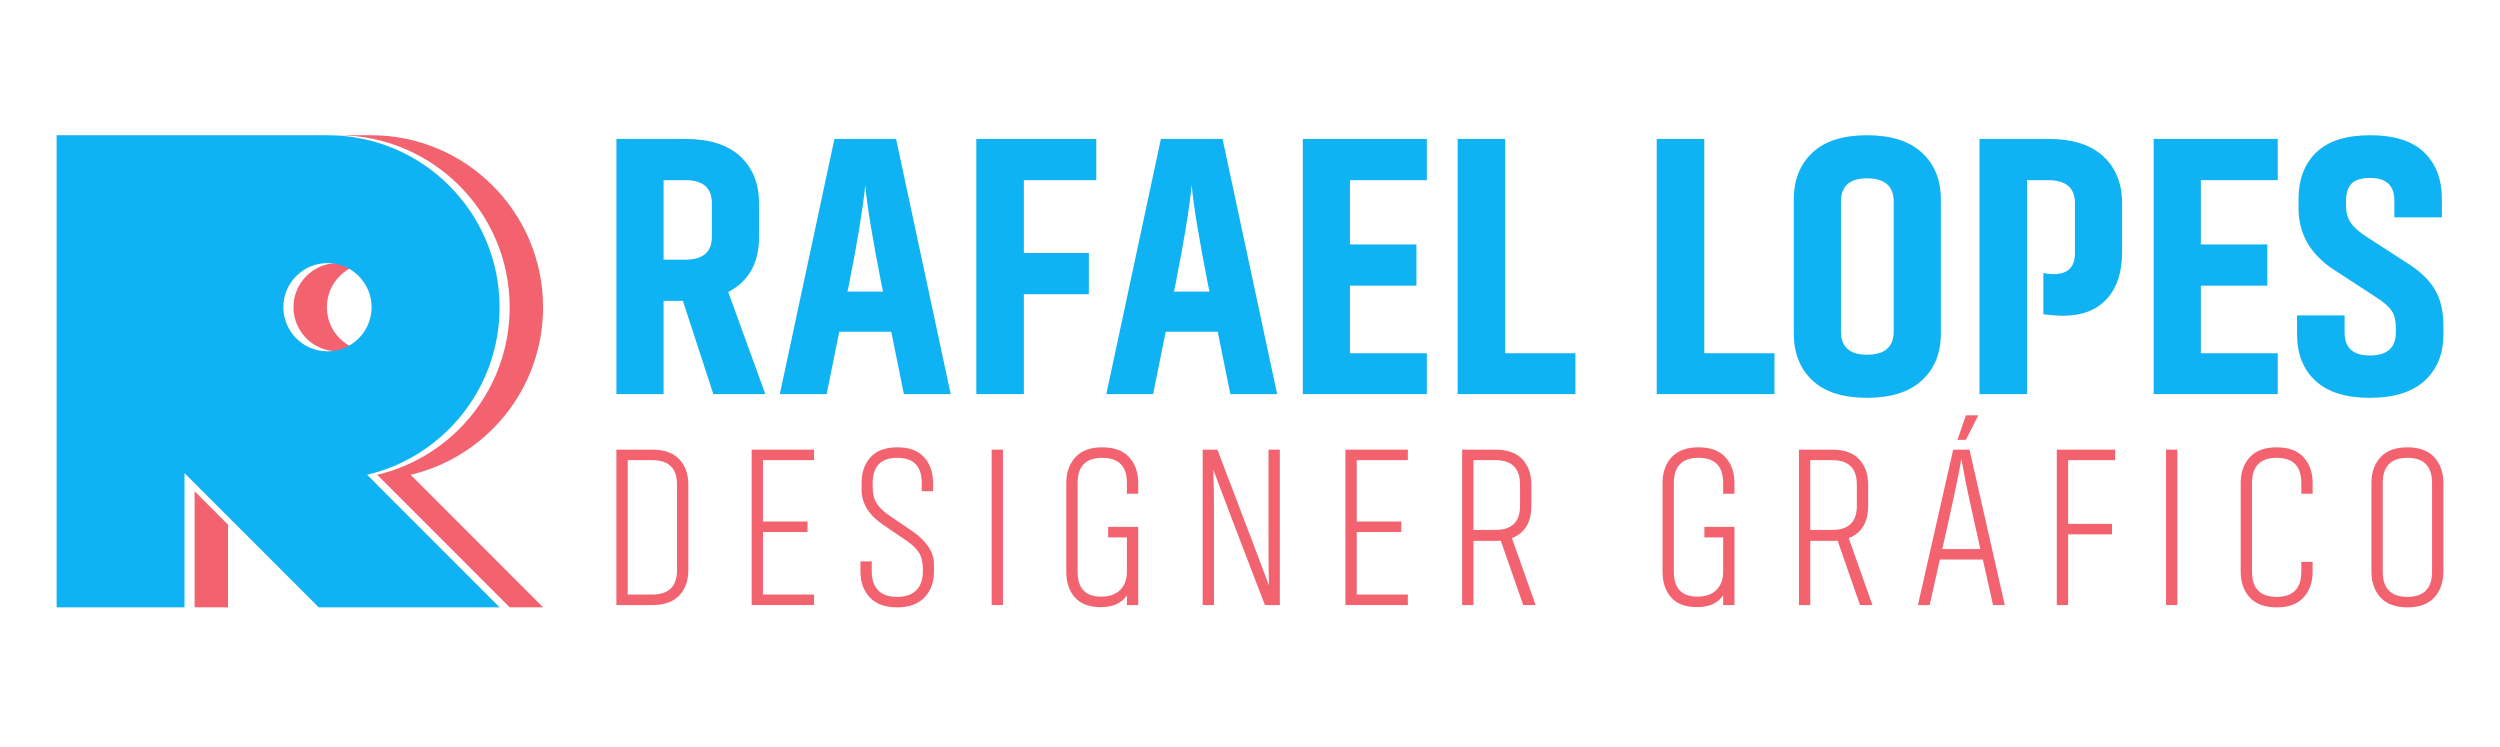
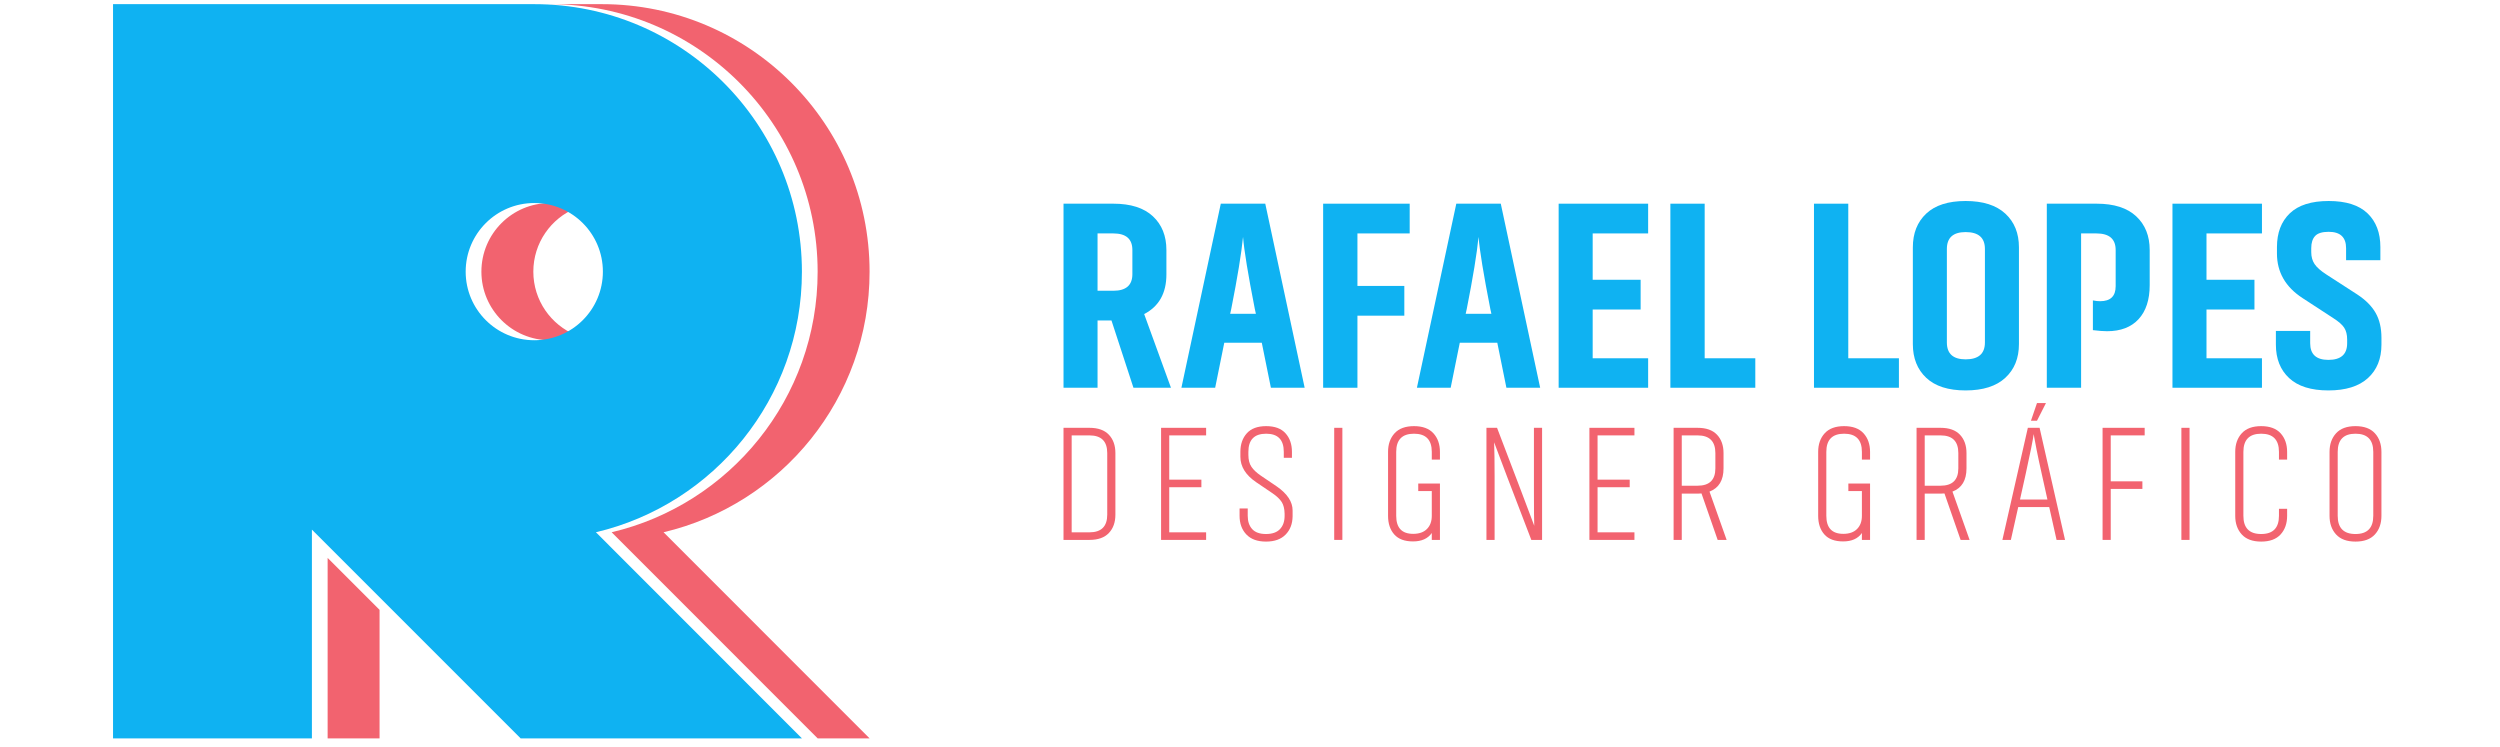
- <svg xmlns="http://www.w3.org/2000/svg" width="100%" height="100%" viewBox="0 0 221 66" version="1.1" xml:space="preserve" style="fill-rule:evenodd;clip-rule:evenodd;stroke-linejoin:round;stroke-miterlimit:2;" id="svg68">
-   <defs id="defs72" />
-   <g id="g66">
-     <g transform="matrix(2.73607,0,0,2.73607,-751.096,-1958.91)" id="g24">
-       <path d="m 295.956,721.779 h 0.708 c 0.568,0 0.852,0.248 0.852,0.744 v 1.08 c 0,0.496 -0.284,0.744 -0.852,0.744 h -0.708 z m 1.608,6.912 h 1.68 l -1.2,-3.3 c 0.664,-0.344 0.996,-0.936 0.996,-1.776 v -1.092 c 0,-0.632 -0.202,-1.136 -0.606,-1.512 -0.404,-0.376 -0.994,-0.564 -1.77,-0.564 h -2.232 v 8.244 h 1.524 v -3.012 h 0.624 z" style="fill:#0fb2f2;fill-rule:nonzero" id="path2" />
-       <path d="m 301.896,725.379 0.048,-0.216 c 0.28,-1.416 0.456,-2.492 0.528,-3.228 0.048,0.6 0.224,1.676 0.528,3.228 l 0.048,0.216 z m 1.824,3.312 h 1.512 l -1.764,-8.244 h -1.992 l -1.764,8.244 h 1.512 l 0.408,-2.016 h 1.68 z" style="fill:#0fb2f2;fill-rule:nonzero" id="path4" />
-       <path d="m 307.596,728.691 v -3.228 h 2.1 v -1.332 h -2.1 v -2.352 h 2.34 v -1.332 h -3.876 v 8.244 z" style="fill:#0fb2f2;fill-rule:nonzero" id="path6" />
-       <path d="m 312.444,725.379 0.048,-0.216 c 0.28,-1.416 0.456,-2.492 0.528,-3.228 0.048,0.6 0.224,1.676 0.528,3.228 l 0.048,0.216 z m 1.824,3.312 h 1.512 l -1.764,-8.244 h -1.992 l -1.764,8.244 h 1.512 l 0.408,-2.016 h 1.68 z" style="fill:#0fb2f2;fill-rule:nonzero" id="path8" />
-       <path d="m 320.616,727.371 h -2.484 v -2.184 h 2.148 v -1.332 h -2.148 v -2.076 h 2.484 v -1.332 h -4.008 v 8.244 h 4.008 z" style="fill:#0fb2f2;fill-rule:nonzero" id="path10" />
-       <path d="m 325.416,727.371 h -2.268 v -6.924 h -1.536 v 8.244 h 3.804 z" style="fill:#0fb2f2;fill-rule:nonzero" id="path12" />
-       <path d="m 331.848,727.371 h -2.268 v -6.924 h -1.536 v 8.244 h 3.804 z" style="fill:#0fb2f2;fill-rule:nonzero" id="path14" />
-       <path d="m 337.224,722.403 c 0,-0.632 -0.204,-1.136 -0.612,-1.512 -0.408,-0.376 -1,-0.564 -1.776,-0.564 -0.776,0 -1.364,0.188 -1.764,0.564 -0.4,0.376 -0.6,0.88 -0.6,1.512 v 4.332 c 0,0.632 0.2,1.136 0.6,1.512 0.4,0.376 0.988,0.564 1.764,0.564 0.776,0 1.368,-0.188 1.776,-0.564 0.408,-0.376 0.612,-0.88 0.612,-1.512 z m -1.524,4.26 c 0,0.504 -0.288,0.756 -0.864,0.756 -0.56,0 -0.84,-0.252 -0.84,-0.756 v -4.188 c 0,-0.504 0.28,-0.756 0.84,-0.756 0.576,0 0.864,0.252 0.864,0.756 z" style="fill:#0fb2f2;fill-rule:nonzero" id="path16" />
-       <path d="m 340.536,726.111 c 0.256,0.032 0.468,0.048 0.636,0.048 0.608,0 1.078,-0.18 1.41,-0.54 0.332,-0.36 0.498,-0.868 0.498,-1.524 v -1.572 c 0,-0.632 -0.202,-1.136 -0.606,-1.512 -0.404,-0.376 -0.994,-0.564 -1.77,-0.564 h -2.232 v 8.244 h 1.536 v -6.912 h 0.684 c 0.576,0 0.864,0.248 0.864,0.744 v 1.62 c 0,0.448 -0.232,0.672 -0.696,0.672 -0.104,0 -0.212,-0.012 -0.324,-0.036 z" style="fill:#0fb2f2;fill-rule:nonzero" id="path18" />
-       <path d="m 348.108,727.371 h -2.484 v -2.184 h 2.148 v -1.332 h -2.148 v -2.076 h 2.484 v -1.332 H 344.1 v 8.244 h 4.008 z" style="fill:#0fb2f2;fill-rule:nonzero" id="path20" />
-       <path d="m 351.3,725.571 c 0.24,0.152 0.404,0.296 0.492,0.432 0.088,0.136 0.132,0.312 0.132,0.528 v 0.168 c 0,0.496 -0.28,0.744 -0.84,0.744 -0.544,0 -0.816,-0.248 -0.816,-0.744 v -0.552 h -1.536 v 0.612 c 0,0.632 0.198,1.132 0.594,1.5 0.396,0.368 0.982,0.552 1.758,0.552 0.776,0 1.366,-0.184 1.77,-0.552 0.404,-0.368 0.606,-0.868 0.606,-1.5 v -0.3 c 0,-0.44 -0.086,-0.812 -0.258,-1.116 -0.172,-0.304 -0.446,-0.58 -0.822,-0.828 l -1.392,-0.9 c -0.248,-0.16 -0.422,-0.314 -0.522,-0.462 -0.1,-0.148 -0.15,-0.326 -0.15,-0.534 v -0.18 c 0,-0.24 0.058,-0.422 0.174,-0.546 0.116,-0.124 0.318,-0.186 0.606,-0.186 0.52,0 0.78,0.244 0.78,0.732 v 0.54 h 1.536 v -0.588 c 0,-0.64 -0.192,-1.144 -0.576,-1.512 -0.384,-0.368 -0.964,-0.552 -1.74,-0.552 -0.776,0 -1.356,0.184 -1.74,0.552 -0.384,0.368 -0.576,0.872 -0.576,1.512 v 0.288 c 0,0.832 0.38,1.496 1.14,1.992 z" style="fill:#0fb2f2;fill-rule:nonzero" id="path22" />
+ <svg xmlns="http://www.w3.org/2000/svg" width="100%" height="100%" viewBox="0 0 221 66" version="1.1" xml:space="preserve" style="fill-rule:evenodd;clip-rule:evenodd;stroke-linejoin:round;stroke-miterlimit:2;">
+   <g transform="matrix(1.55523,0,0,1.55523,2.20753,-18.2228)">
+     <g transform="matrix(0.0893894,0,0,0.0893894,-62.0039,-7.80051)">
+       <path d="M1060.53,220.986C1154.51,220.986 1230.7,297.165 1230.7,391.143C1230.7,471.652 1174.78,539.087 1099.7,556.787L1230.71,687.859L1197.69,687.859L1066.69,556.787C1141.77,539.087 1197.67,471.652 1197.67,391.143C1197.67,297.165 1121.5,220.986 1027.49,220.986L1060.53,220.986ZM919.115,606.126L919.115,687.859L886.092,687.859L886.092,573.099L919.115,606.126ZM1044.01,431.461C1038.91,433.545 1033.34,434.694 1027.49,434.694C1003.4,434.694 983.867,415.164 983.867,391.082C983.867,366.962 1003.4,347.444 1027.49,347.444C1033.34,347.444 1038.91,348.592 1044.01,350.676C1028.1,357.181 1016.89,372.811 1016.89,391.082C1016.89,409.324 1028.1,424.954 1044.01,431.461Z" style="fill:rgb(242,99,111);fill-rule:nonzero;" />
    </g>
-     <g transform="matrix(1.6663,0,0,1.71872,-436.583,-1198.93)" id="g56">
-       <path d="m 294.708,720.699 v 7.992 h 1.908 c 0.632,0 1.108,-0.164 1.428,-0.492 0.32,-0.328 0.48,-0.764 0.48,-1.308 v -4.392 c 0,-0.544 -0.16,-0.98 -0.48,-1.308 -0.32,-0.328 -0.796,-0.492 -1.428,-0.492 z m 0.6,7.452 v -6.912 h 1.308 c 0.872,0 1.308,0.42 1.308,1.26 v 4.392 c 0,0.84 -0.436,1.26 -1.308,1.26 z" style="fill:#f2636f;fill-rule:nonzero" id="path26" />
-       <path d="m 305.196,728.151 h -2.712 v -3.216 h 2.364 v -0.54 h -2.364 v -3.156 h 2.712 v -0.54 h -3.312 v 7.992 h 3.312 z" style="fill:#f2636f;fill-rule:nonzero" id="path28" />
-       <path d="m 310.08,725.367 c 0.312,0.208 0.536,0.414 0.672,0.618 0.136,0.204 0.208,0.482 0.216,0.834 v 0.156 c 0,0.4 -0.114,0.716 -0.342,0.948 -0.228,0.232 -0.57,0.348 -1.026,0.348 -0.456,0 -0.794,-0.116 -1.014,-0.348 -0.22,-0.232 -0.33,-0.548 -0.33,-0.948 v -0.528 h -0.6 v 0.528 c 0,0.544 0.166,0.986 0.498,1.326 0.332,0.34 0.814,0.51 1.446,0.51 0.624,0 1.104,-0.166 1.44,-0.498 0.336,-0.332 0.508,-0.766 0.516,-1.302 v -0.42 c 0,-0.616 -0.384,-1.184 -1.152,-1.704 l -1.188,-0.78 c -0.304,-0.2 -0.532,-0.408 -0.684,-0.624 -0.152,-0.216 -0.228,-0.5 -0.228,-0.852 v -0.216 c 0,-0.864 0.436,-1.296 1.308,-1.296 0.864,0 1.296,0.432 1.296,1.296 v 0.42 h 0.6 v -0.42 c 0,-0.544 -0.158,-0.986 -0.474,-1.326 -0.316,-0.34 -0.79,-0.51 -1.422,-0.51 -0.632,0 -1.106,0.17 -1.422,0.51 -0.316,0.34 -0.474,0.782 -0.474,1.326 v 0.348 c 0,0.704 0.392,1.312 1.176,1.824 z" style="fill:#f2636f;fill-rule:nonzero" id="path30" />
-       <rect x="314.616" y="720.699" width="0.6" height="7.992" style="fill:#f2636f;fill-rule:nonzero" id="rect32" />
-       <path d="m 318.576,726.975 c 0,0.552 0.152,0.994 0.456,1.326 0.304,0.332 0.764,0.498 1.38,0.498 0.632,0 1.092,-0.2 1.38,-0.6 v 0.492 h 0.6 v -4.02 h -1.596 v 0.54 h 0.996 v 1.764 c 0,0.392 -0.118,0.704 -0.354,0.936 -0.236,0.232 -0.574,0.348 -1.014,0.348 -0.832,0 -1.248,-0.428 -1.248,-1.284 v -4.56 c 0,-0.864 0.436,-1.296 1.308,-1.296 0.872,0 1.308,0.432 1.308,1.296 v 0.552 h 0.6 v -0.552 c 0,-0.544 -0.16,-0.986 -0.48,-1.326 -0.32,-0.34 -0.796,-0.51 -1.428,-0.51 -0.632,0 -1.108,0.17 -1.428,0.51 -0.32,0.34 -0.48,0.782 -0.48,1.326 z" style="fill:#f2636f;fill-rule:nonzero" id="path34" />
-       <path d="m 329.112,728.691 h 0.792 v -7.992 h -0.6 v 4.56 c 0,1.24 0.008,2.048 0.024,2.424 l -0.948,-2.436 -1.788,-4.548 h -0.78 v 7.992 h 0.6 v -4.536 c 0,-1.016 -0.012,-1.824 -0.036,-2.424 l 0.948,2.436 z" style="fill:#f2636f;fill-rule:nonzero" id="path36" />
-       <path d="m 336.696,728.151 h -2.712 v -3.216 h 2.364 v -0.54 h -2.364 v -3.156 h 2.712 v -0.54 h -3.312 v 7.992 h 3.312 z" style="fill:#f2636f;fill-rule:nonzero" id="path38" />
-       <path d="m 340.176,724.827 v -3.588 h 1.164 c 0.872,0 1.308,0.42 1.308,1.26 v 1.092 c 0,0.824 -0.436,1.236 -1.308,1.236 z m 3.3,3.864 -1.26,-3.444 c 0.688,-0.256 1.032,-0.808 1.032,-1.656 v -1.092 c 0,-0.544 -0.16,-0.98 -0.48,-1.308 -0.32,-0.328 -0.796,-0.492 -1.428,-0.492 h -1.764 v 7.992 h 0.6 v -3.3 h 1.164 c 0.128,0 0.224,-0.004 0.288,-0.012 l 1.188,3.312 z" style="fill:#f2636f;fill-rule:nonzero" id="path40" />
-       <path d="m 350.208,726.975 c 0,0.552 0.152,0.994 0.456,1.326 0.304,0.332 0.764,0.498 1.38,0.498 0.632,0 1.092,-0.2 1.38,-0.6 v 0.492 h 0.6 v -4.02 h -1.596 v 0.54 h 0.996 v 1.764 c 0,0.392 -0.118,0.704 -0.354,0.936 -0.236,0.232 -0.574,0.348 -1.014,0.348 -0.832,0 -1.248,-0.428 -1.248,-1.284 v -4.56 c 0,-0.864 0.436,-1.296 1.308,-1.296 0.872,0 1.308,0.432 1.308,1.296 v 0.552 h 0.6 v -0.552 c 0,-0.544 -0.16,-0.986 -0.48,-1.326 -0.32,-0.34 -0.796,-0.51 -1.428,-0.51 -0.632,0 -1.108,0.17 -1.428,0.51 -0.32,0.34 -0.48,0.782 -0.48,1.326 z" style="fill:#f2636f;fill-rule:nonzero" id="path42" />
-       <path d="m 358.044,724.827 v -3.588 h 1.164 c 0.872,0 1.308,0.42 1.308,1.26 v 1.092 c 0,0.824 -0.436,1.236 -1.308,1.236 z m 3.3,3.864 -1.26,-3.444 c 0.688,-0.256 1.032,-0.808 1.032,-1.656 v -1.092 c 0,-0.544 -0.16,-0.98 -0.48,-1.308 -0.32,-0.328 -0.796,-0.492 -1.428,-0.492 h -1.764 v 7.992 h 0.6 v -3.3 h 1.164 c 0.128,0 0.224,-0.004 0.288,-0.012 l 1.188,3.312 z" style="fill:#f2636f;fill-rule:nonzero" id="path44" />
-       <path d="m 366.96,718.935 h -0.66 l -0.444,1.26 h 0.444 z m -1.908,6.876 0.42,-1.836 c 0.336,-1.48 0.532,-2.424 0.588,-2.832 l 0.036,0.216 c 0.024,0.144 0.084,0.452 0.18,0.924 0.096,0.472 0.22,1.036 0.372,1.692 l 0.42,1.836 z m 2.688,2.88 h 0.624 l -1.872,-7.992 h -0.864 l -1.872,7.992 h 0.624 l 0.54,-2.34 h 2.28 z" style="fill:#f2636f;fill-rule:nonzero" id="path46" />
-       <path d="m 371.724,728.691 v -3.636 h 2.328 v -0.54 h -2.328 v -3.276 h 2.496 v -0.54 h -3.096 v 7.992 z" style="fill:#f2636f;fill-rule:nonzero" id="path48" />
-       <rect x="376.92" y="720.699" width="0.6" height="7.992" style="fill:#f2636f;fill-rule:nonzero" id="rect50" />
-       <path d="m 384.096,726.471 v 0.504 c 0,0.864 -0.436,1.296 -1.308,1.296 -0.872,0 -1.308,-0.432 -1.308,-1.296 v -4.56 c 0,-0.864 0.436,-1.296 1.308,-1.296 0.872,0 1.308,0.432 1.308,1.296 v 0.552 h 0.6 v -0.552 c 0,-0.544 -0.16,-0.986 -0.48,-1.326 -0.32,-0.34 -0.796,-0.51 -1.428,-0.51 -0.632,0 -1.108,0.17 -1.428,0.51 -0.32,0.34 -0.48,0.782 -0.48,1.326 v 4.56 c 0,0.544 0.16,0.986 0.48,1.326 0.32,0.34 0.796,0.51 1.428,0.51 0.632,0 1.108,-0.17 1.428,-0.51 0.32,-0.34 0.48,-0.782 0.48,-1.326 v -0.504 z" style="fill:#f2636f;fill-rule:nonzero" id="path52" />
-       <path d="m 391.632,722.415 c 0,-0.544 -0.16,-0.986 -0.48,-1.326 -0.32,-0.34 -0.796,-0.51 -1.428,-0.51 -0.632,0 -1.108,0.17 -1.428,0.51 -0.32,0.34 -0.48,0.782 -0.48,1.326 v 4.56 c 0,0.544 0.16,0.986 0.48,1.326 0.32,0.34 0.796,0.51 1.428,0.51 0.632,0 1.108,-0.17 1.428,-0.51 0.32,-0.34 0.48,-0.782 0.48,-1.326 z m -0.6,4.56 c 0,0.864 -0.436,1.296 -1.308,1.296 -0.872,0 -1.308,-0.432 -1.308,-1.296 v -4.56 c 0,-0.864 0.436,-1.296 1.308,-1.296 0.872,0 1.308,0.432 1.308,1.296 z" style="fill:#f2636f;fill-rule:nonzero" id="path54" />
+     <g transform="matrix(1.10564,0,0,1.10564,28.9491,34.5835)">
+       <path d="M0,-3.19C-1.948,-3.19 -3.527,-4.769 -3.527,-6.716C-3.527,-8.666 -1.948,-10.244 0,-10.244C1.949,-10.244 3.527,-8.666 3.527,-6.716C3.527,-4.769 1.949,-3.19 0,-3.19M3.169,6.681C9.239,5.25 13.759,-0.202 13.759,-6.711C13.759,-14.309 7.6,-20.468 0,-20.468L-21.656,-20.468L-21.656,17.278L-11.432,17.278L-11.432,6.546L-0.701,17.278L13.76,17.278L3.169,6.681Z" style="fill:rgb(15,178,242);fill-rule:nonzero;" />
    </g>
-     <g transform="matrix(0.0893894,0,0,0.0893894,-62.0039,-7.80051)" id="g60">
-       <path d="m 1060.53,220.986 c 93.98,0 170.17,76.179 170.17,170.157 0,80.509 -55.92,147.944 -131,165.644 l 131.01,131.072 h -33.02 l -131,-131.072 c 75.08,-17.7 130.98,-85.135 130.98,-165.644 0,-93.978 -76.17,-170.157 -170.18,-170.157 z m -141.415,385.14 v 81.733 H 886.092 V 573.099 Z M 1044.01,431.461 c -5.1,2.084 -10.67,3.233 -16.52,3.233 -24.09,0 -43.623,-19.53 -43.623,-43.612 0,-24.12 19.533,-43.638 43.623,-43.638 5.85,0 11.42,1.148 16.52,3.232 -15.91,6.505 -27.12,22.135 -27.12,40.406 0,18.242 11.21,33.872 27.12,40.379 z" style="fill:#f2636f;fill-rule:nonzero" id="path58" />
+   </g>
+   <g transform="matrix(0.72137,0,0,0.72137,54.7075,9.14464)">
+     <g transform="matrix(2.73607,0,0,2.73607,-751.096,-1958.91)">
+       <path d="M295.956,721.779L296.664,721.779C297.232,721.779 297.516,722.027 297.516,722.523L297.516,723.603C297.516,724.099 297.232,724.347 296.664,724.347L295.956,724.347L295.956,721.779ZM297.564,728.691L299.244,728.691L298.044,725.391C298.708,725.047 299.04,724.455 299.04,723.615L299.04,722.523C299.04,721.891 298.838,721.387 298.434,721.011C298.03,720.635 297.44,720.447 296.664,720.447L294.432,720.447L294.432,728.691L295.956,728.691L295.956,725.679L296.58,725.679L297.564,728.691Z" style="fill:rgb(15,178,242);fill-rule:nonzero;" />
+       <path d="M301.896,725.379L301.944,725.163C302.224,723.747 302.4,722.671 302.472,721.935C302.52,722.535 302.696,723.611 303,725.163L303.048,725.379L301.896,725.379ZM303.72,728.691L305.232,728.691L303.468,720.447L301.476,720.447L299.712,728.691L301.224,728.691L301.632,726.675L303.312,726.675L303.72,728.691Z" style="fill:rgb(15,178,242);fill-rule:nonzero;" />
+       <path d="M307.596,728.691L307.596,725.463L309.696,725.463L309.696,724.131L307.596,724.131L307.596,721.779L309.936,721.779L309.936,720.447L306.06,720.447L306.06,728.691L307.596,728.691Z" style="fill:rgb(15,178,242);fill-rule:nonzero;" />
+       <path d="M312.444,725.379L312.492,725.163C312.772,723.747 312.948,722.671 313.02,721.935C313.068,722.535 313.244,723.611 313.548,725.163L313.596,725.379L312.444,725.379ZM314.268,728.691L315.78,728.691L314.016,720.447L312.024,720.447L310.26,728.691L311.772,728.691L312.18,726.675L313.86,726.675L314.268,728.691Z" style="fill:rgb(15,178,242);fill-rule:nonzero;" />
+       <path d="M320.616,727.371L318.132,727.371L318.132,725.187L320.28,725.187L320.28,723.855L318.132,723.855L318.132,721.779L320.616,721.779L320.616,720.447L316.608,720.447L316.608,728.691L320.616,728.691L320.616,727.371Z" style="fill:rgb(15,178,242);fill-rule:nonzero;" />
+       <path d="M325.416,727.371L323.148,727.371L323.148,720.447L321.612,720.447L321.612,728.691L325.416,728.691L325.416,727.371Z" style="fill:rgb(15,178,242);fill-rule:nonzero;" />
+       <path d="M331.848,727.371L329.58,727.371L329.58,720.447L328.044,720.447L328.044,728.691L331.848,728.691L331.848,727.371Z" style="fill:rgb(15,178,242);fill-rule:nonzero;" />
+       <path d="M337.224,722.403C337.224,721.771 337.02,721.267 336.612,720.891C336.204,720.515 335.612,720.327 334.836,720.327C334.06,720.327 333.472,720.515 333.072,720.891C332.672,721.267 332.472,721.771 332.472,722.403L332.472,726.735C332.472,727.367 332.672,727.871 333.072,728.247C333.472,728.623 334.06,728.811 334.836,728.811C335.612,728.811 336.204,728.623 336.612,728.247C337.02,727.871 337.224,727.367 337.224,726.735L337.224,722.403ZM335.7,726.663C335.7,727.167 335.412,727.419 334.836,727.419C334.276,727.419 333.996,727.167 333.996,726.663L333.996,722.475C333.996,721.971 334.276,721.719 334.836,721.719C335.412,721.719 335.7,721.971 335.7,722.475L335.7,726.663Z" style="fill:rgb(15,178,242);fill-rule:nonzero;" />
+       <path d="M340.536,726.111C340.792,726.143 341.004,726.159 341.172,726.159C341.78,726.159 342.25,725.979 342.582,725.619C342.914,725.259 343.08,724.751 343.08,724.095L343.08,722.523C343.08,721.891 342.878,721.387 342.474,721.011C342.07,720.635 341.48,720.447 340.704,720.447L338.472,720.447L338.472,728.691L340.008,728.691L340.008,721.779L340.692,721.779C341.268,721.779 341.556,722.027 341.556,722.523L341.556,724.143C341.556,724.591 341.324,724.815 340.86,724.815C340.756,724.815 340.648,724.803 340.536,724.779L340.536,726.111Z" style="fill:rgb(15,178,242);fill-rule:nonzero;" />
+       <path d="M348.108,727.371L345.624,727.371L345.624,725.187L347.772,725.187L347.772,723.855L345.624,723.855L345.624,721.779L348.108,721.779L348.108,720.447L344.1,720.447L344.1,728.691L348.108,728.691L348.108,727.371Z" style="fill:rgb(15,178,242);fill-rule:nonzero;" />
+       <path d="M351.3,725.571C351.54,725.723 351.704,725.867 351.792,726.003C351.88,726.139 351.924,726.315 351.924,726.531L351.924,726.699C351.924,727.195 351.644,727.443 351.084,727.443C350.54,727.443 350.268,727.195 350.268,726.699L350.268,726.147L348.732,726.147L348.732,726.759C348.732,727.391 348.93,727.891 349.326,728.259C349.722,728.627 350.308,728.811 351.084,728.811C351.86,728.811 352.45,728.627 352.854,728.259C353.258,727.891 353.46,727.391 353.46,726.759L353.46,726.459C353.46,726.019 353.374,725.647 353.202,725.343C353.03,725.039 352.756,724.763 352.38,724.515L350.988,723.615C350.74,723.455 350.566,723.301 350.466,723.153C350.366,723.005 350.316,722.827 350.316,722.619L350.316,722.439C350.316,722.199 350.374,722.017 350.49,721.893C350.606,721.769 350.808,721.707 351.096,721.707C351.616,721.707 351.876,721.951 351.876,722.439L351.876,722.979L353.412,722.979L353.412,722.391C353.412,721.751 353.22,721.247 352.836,720.879C352.452,720.511 351.872,720.327 351.096,720.327C350.32,720.327 349.74,720.511 349.356,720.879C348.972,721.247 348.78,721.751 348.78,722.391L348.78,722.679C348.78,723.511 349.16,724.175 349.92,724.671L351.3,725.571Z" style="fill:rgb(15,178,242);fill-rule:nonzero;" />
    </g>
-     <g transform="matrix(1.10564,0,0,1.10564,28.9491,34.5835)" id="g64">
-       <path d="m 0,-3.19 c -1.948,0 -3.527,-1.579 -3.527,-3.526 0,-1.95 1.579,-3.528 3.527,-3.528 1.949,0 3.527,1.578 3.527,3.528 0,1.947 -1.578,3.526 -3.527,3.526 M 3.169,6.681 C 9.239,5.25 13.759,-0.202 13.759,-6.711 13.759,-14.309 7.6,-20.468 0,-20.468 h -21.656 v 37.746 h 10.224 V 6.546 L -0.701,17.278 H 13.76 Z" style="fill:#0fb2f2;fill-rule:nonzero" id="path62" />
+     <g transform="matrix(1.6663,0,0,1.71872,-436.583,-1198.93)">
+       <path d="M294.708,720.699L294.708,728.691L296.616,728.691C297.248,728.691 297.724,728.527 298.044,728.199C298.364,727.871 298.524,727.435 298.524,726.891L298.524,722.499C298.524,721.955 298.364,721.519 298.044,721.191C297.724,720.863 297.248,720.699 296.616,720.699L294.708,720.699ZM295.308,728.151L295.308,721.239L296.616,721.239C297.488,721.239 297.924,721.659 297.924,722.499L297.924,726.891C297.924,727.731 297.488,728.151 296.616,728.151L295.308,728.151Z" style="fill:rgb(242,99,111);fill-rule:nonzero;" />
+       <path d="M305.196,728.151L302.484,728.151L302.484,724.935L304.848,724.935L304.848,724.395L302.484,724.395L302.484,721.239L305.196,721.239L305.196,720.699L301.884,720.699L301.884,728.691L305.196,728.691L305.196,728.151Z" style="fill:rgb(242,99,111);fill-rule:nonzero;" />
+       <path d="M310.08,725.367C310.392,725.575 310.616,725.781 310.752,725.985C310.888,726.189 310.96,726.467 310.968,726.819L310.968,726.975C310.968,727.375 310.854,727.691 310.626,727.923C310.398,728.155 310.056,728.271 309.6,728.271C309.144,728.271 308.806,728.155 308.586,727.923C308.366,727.691 308.256,727.375 308.256,726.975L308.256,726.447L307.656,726.447L307.656,726.975C307.656,727.519 307.822,727.961 308.154,728.301C308.486,728.641 308.968,728.811 309.6,728.811C310.224,728.811 310.704,728.645 311.04,728.313C311.376,727.981 311.548,727.547 311.556,727.011L311.556,726.591C311.556,725.975 311.172,725.407 310.404,724.887L309.216,724.107C308.912,723.907 308.684,723.699 308.532,723.483C308.38,723.267 308.304,722.983 308.304,722.631L308.304,722.415C308.304,721.551 308.74,721.119 309.612,721.119C310.476,721.119 310.908,721.551 310.908,722.415L310.908,722.835L311.508,722.835L311.508,722.415C311.508,721.871 311.35,721.429 311.034,721.089C310.718,720.749 310.244,720.579 309.612,720.579C308.98,720.579 308.506,720.749 308.19,721.089C307.874,721.429 307.716,721.871 307.716,722.415L307.716,722.763C307.716,723.467 308.108,724.075 308.892,724.587L310.08,725.367Z" style="fill:rgb(242,99,111);fill-rule:nonzero;" />
+       <rect x="314.616" y="720.699" width="0.6" height="7.992" style="fill:rgb(242,99,111);fill-rule:nonzero;" />
+       <path d="M318.576,726.975C318.576,727.527 318.728,727.969 319.032,728.301C319.336,728.633 319.796,728.799 320.412,728.799C321.044,728.799 321.504,728.599 321.792,728.199L321.792,728.691L322.392,728.691L322.392,724.671L320.796,724.671L320.796,725.211L321.792,725.211L321.792,726.975C321.792,727.367 321.674,727.679 321.438,727.911C321.202,728.143 320.864,728.259 320.424,728.259C319.592,728.259 319.176,727.831 319.176,726.975L319.176,722.415C319.176,721.551 319.612,721.119 320.484,721.119C321.356,721.119 321.792,721.551 321.792,722.415L321.792,722.967L322.392,722.967L322.392,722.415C322.392,721.871 322.232,721.429 321.912,721.089C321.592,720.749 321.116,720.579 320.484,720.579C319.852,720.579 319.376,720.749 319.056,721.089C318.736,721.429 318.576,721.871 318.576,722.415L318.576,726.975Z" style="fill:rgb(242,99,111);fill-rule:nonzero;" />
+       <path d="M329.112,728.691L329.904,728.691L329.904,720.699L329.304,720.699L329.304,725.259C329.304,726.499 329.312,727.307 329.328,727.683L328.38,725.247L326.592,720.699L325.812,720.699L325.812,728.691L326.412,728.691L326.412,724.155C326.412,723.139 326.4,722.331 326.376,721.731L327.324,724.167L329.112,728.691Z" style="fill:rgb(242,99,111);fill-rule:nonzero;" />
+       <path d="M336.696,728.151L333.984,728.151L333.984,724.935L336.348,724.935L336.348,724.395L333.984,724.395L333.984,721.239L336.696,721.239L336.696,720.699L333.384,720.699L333.384,728.691L336.696,728.691L336.696,728.151Z" style="fill:rgb(242,99,111);fill-rule:nonzero;" />
+       <path d="M340.176,724.827L340.176,721.239L341.34,721.239C342.212,721.239 342.648,721.659 342.648,722.499L342.648,723.591C342.648,724.415 342.212,724.827 341.34,724.827L340.176,724.827ZM343.476,728.691L342.216,725.247C342.904,724.991 343.248,724.439 343.248,723.591L343.248,722.499C343.248,721.955 343.088,721.519 342.768,721.191C342.448,720.863 341.972,720.699 341.34,720.699L339.576,720.699L339.576,728.691L340.176,728.691L340.176,725.391L341.34,725.391C341.468,725.391 341.564,725.387 341.628,725.379L342.816,728.691L343.476,728.691Z" style="fill:rgb(242,99,111);fill-rule:nonzero;" />
+       <path d="M350.208,726.975C350.208,727.527 350.36,727.969 350.664,728.301C350.968,728.633 351.428,728.799 352.044,728.799C352.676,728.799 353.136,728.599 353.424,728.199L353.424,728.691L354.024,728.691L354.024,724.671L352.428,724.671L352.428,725.211L353.424,725.211L353.424,726.975C353.424,727.367 353.306,727.679 353.07,727.911C352.834,728.143 352.496,728.259 352.056,728.259C351.224,728.259 350.808,727.831 350.808,726.975L350.808,722.415C350.808,721.551 351.244,721.119 352.116,721.119C352.988,721.119 353.424,721.551 353.424,722.415L353.424,722.967L354.024,722.967L354.024,722.415C354.024,721.871 353.864,721.429 353.544,721.089C353.224,720.749 352.748,720.579 352.116,720.579C351.484,720.579 351.008,720.749 350.688,721.089C350.368,721.429 350.208,721.871 350.208,722.415L350.208,726.975Z" style="fill:rgb(242,99,111);fill-rule:nonzero;" />
+       <path d="M358.044,724.827L358.044,721.239L359.208,721.239C360.08,721.239 360.516,721.659 360.516,722.499L360.516,723.591C360.516,724.415 360.08,724.827 359.208,724.827L358.044,724.827ZM361.344,728.691L360.084,725.247C360.772,724.991 361.116,724.439 361.116,723.591L361.116,722.499C361.116,721.955 360.956,721.519 360.636,721.191C360.316,720.863 359.84,720.699 359.208,720.699L357.444,720.699L357.444,728.691L358.044,728.691L358.044,725.391L359.208,725.391C359.336,725.391 359.432,725.387 359.496,725.379L360.684,728.691L361.344,728.691Z" style="fill:rgb(242,99,111);fill-rule:nonzero;" />
+       <path d="M366.96,718.935L366.3,718.935L365.856,720.195L366.3,720.195L366.96,718.935ZM365.052,725.811L365.472,723.975C365.808,722.495 366.004,721.551 366.06,721.143L366.096,721.359C366.12,721.503 366.18,721.811 366.276,722.283C366.372,722.755 366.496,723.319 366.648,723.975L367.068,725.811L365.052,725.811ZM367.74,728.691L368.364,728.691L366.492,720.699L365.628,720.699L363.756,728.691L364.38,728.691L364.92,726.351L367.2,726.351L367.74,728.691Z" style="fill:rgb(242,99,111);fill-rule:nonzero;" />
+       <path d="M371.724,728.691L371.724,725.055L374.052,725.055L374.052,724.515L371.724,724.515L371.724,721.239L374.22,721.239L374.22,720.699L371.124,720.699L371.124,728.691L371.724,728.691Z" style="fill:rgb(242,99,111);fill-rule:nonzero;" />
+       <rect x="376.92" y="720.699" width="0.6" height="7.992" style="fill:rgb(242,99,111);fill-rule:nonzero;" />
+       <path d="M384.096,726.471L384.096,726.975C384.096,727.839 383.66,728.271 382.788,728.271C381.916,728.271 381.48,727.839 381.48,726.975L381.48,722.415C381.48,721.551 381.916,721.119 382.788,721.119C383.66,721.119 384.096,721.551 384.096,722.415L384.096,722.967L384.696,722.967L384.696,722.415C384.696,721.871 384.536,721.429 384.216,721.089C383.896,720.749 383.42,720.579 382.788,720.579C382.156,720.579 381.68,720.749 381.36,721.089C381.04,721.429 380.88,721.871 380.88,722.415L380.88,726.975C380.88,727.519 381.04,727.961 381.36,728.301C381.68,728.641 382.156,728.811 382.788,728.811C383.42,728.811 383.896,728.641 384.216,728.301C384.536,727.961 384.696,727.519 384.696,726.975L384.696,726.471L384.096,726.471Z" style="fill:rgb(242,99,111);fill-rule:nonzero;" />
+       <path d="M391.632,722.415C391.632,721.871 391.472,721.429 391.152,721.089C390.832,720.749 390.356,720.579 389.724,720.579C389.092,720.579 388.616,720.749 388.296,721.089C387.976,721.429 387.816,721.871 387.816,722.415L387.816,726.975C387.816,727.519 387.976,727.961 388.296,728.301C388.616,728.641 389.092,728.811 389.724,728.811C390.356,728.811 390.832,728.641 391.152,728.301C391.472,727.961 391.632,727.519 391.632,726.975L391.632,722.415ZM391.032,726.975C391.032,727.839 390.596,728.271 389.724,728.271C388.852,728.271 388.416,727.839 388.416,726.975L388.416,722.415C388.416,721.551 388.852,721.119 389.724,721.119C390.596,721.119 391.032,721.551 391.032,722.415L391.032,726.975Z" style="fill:rgb(242,99,111);fill-rule:nonzero;" />
    </g>
  </g>
</svg>
